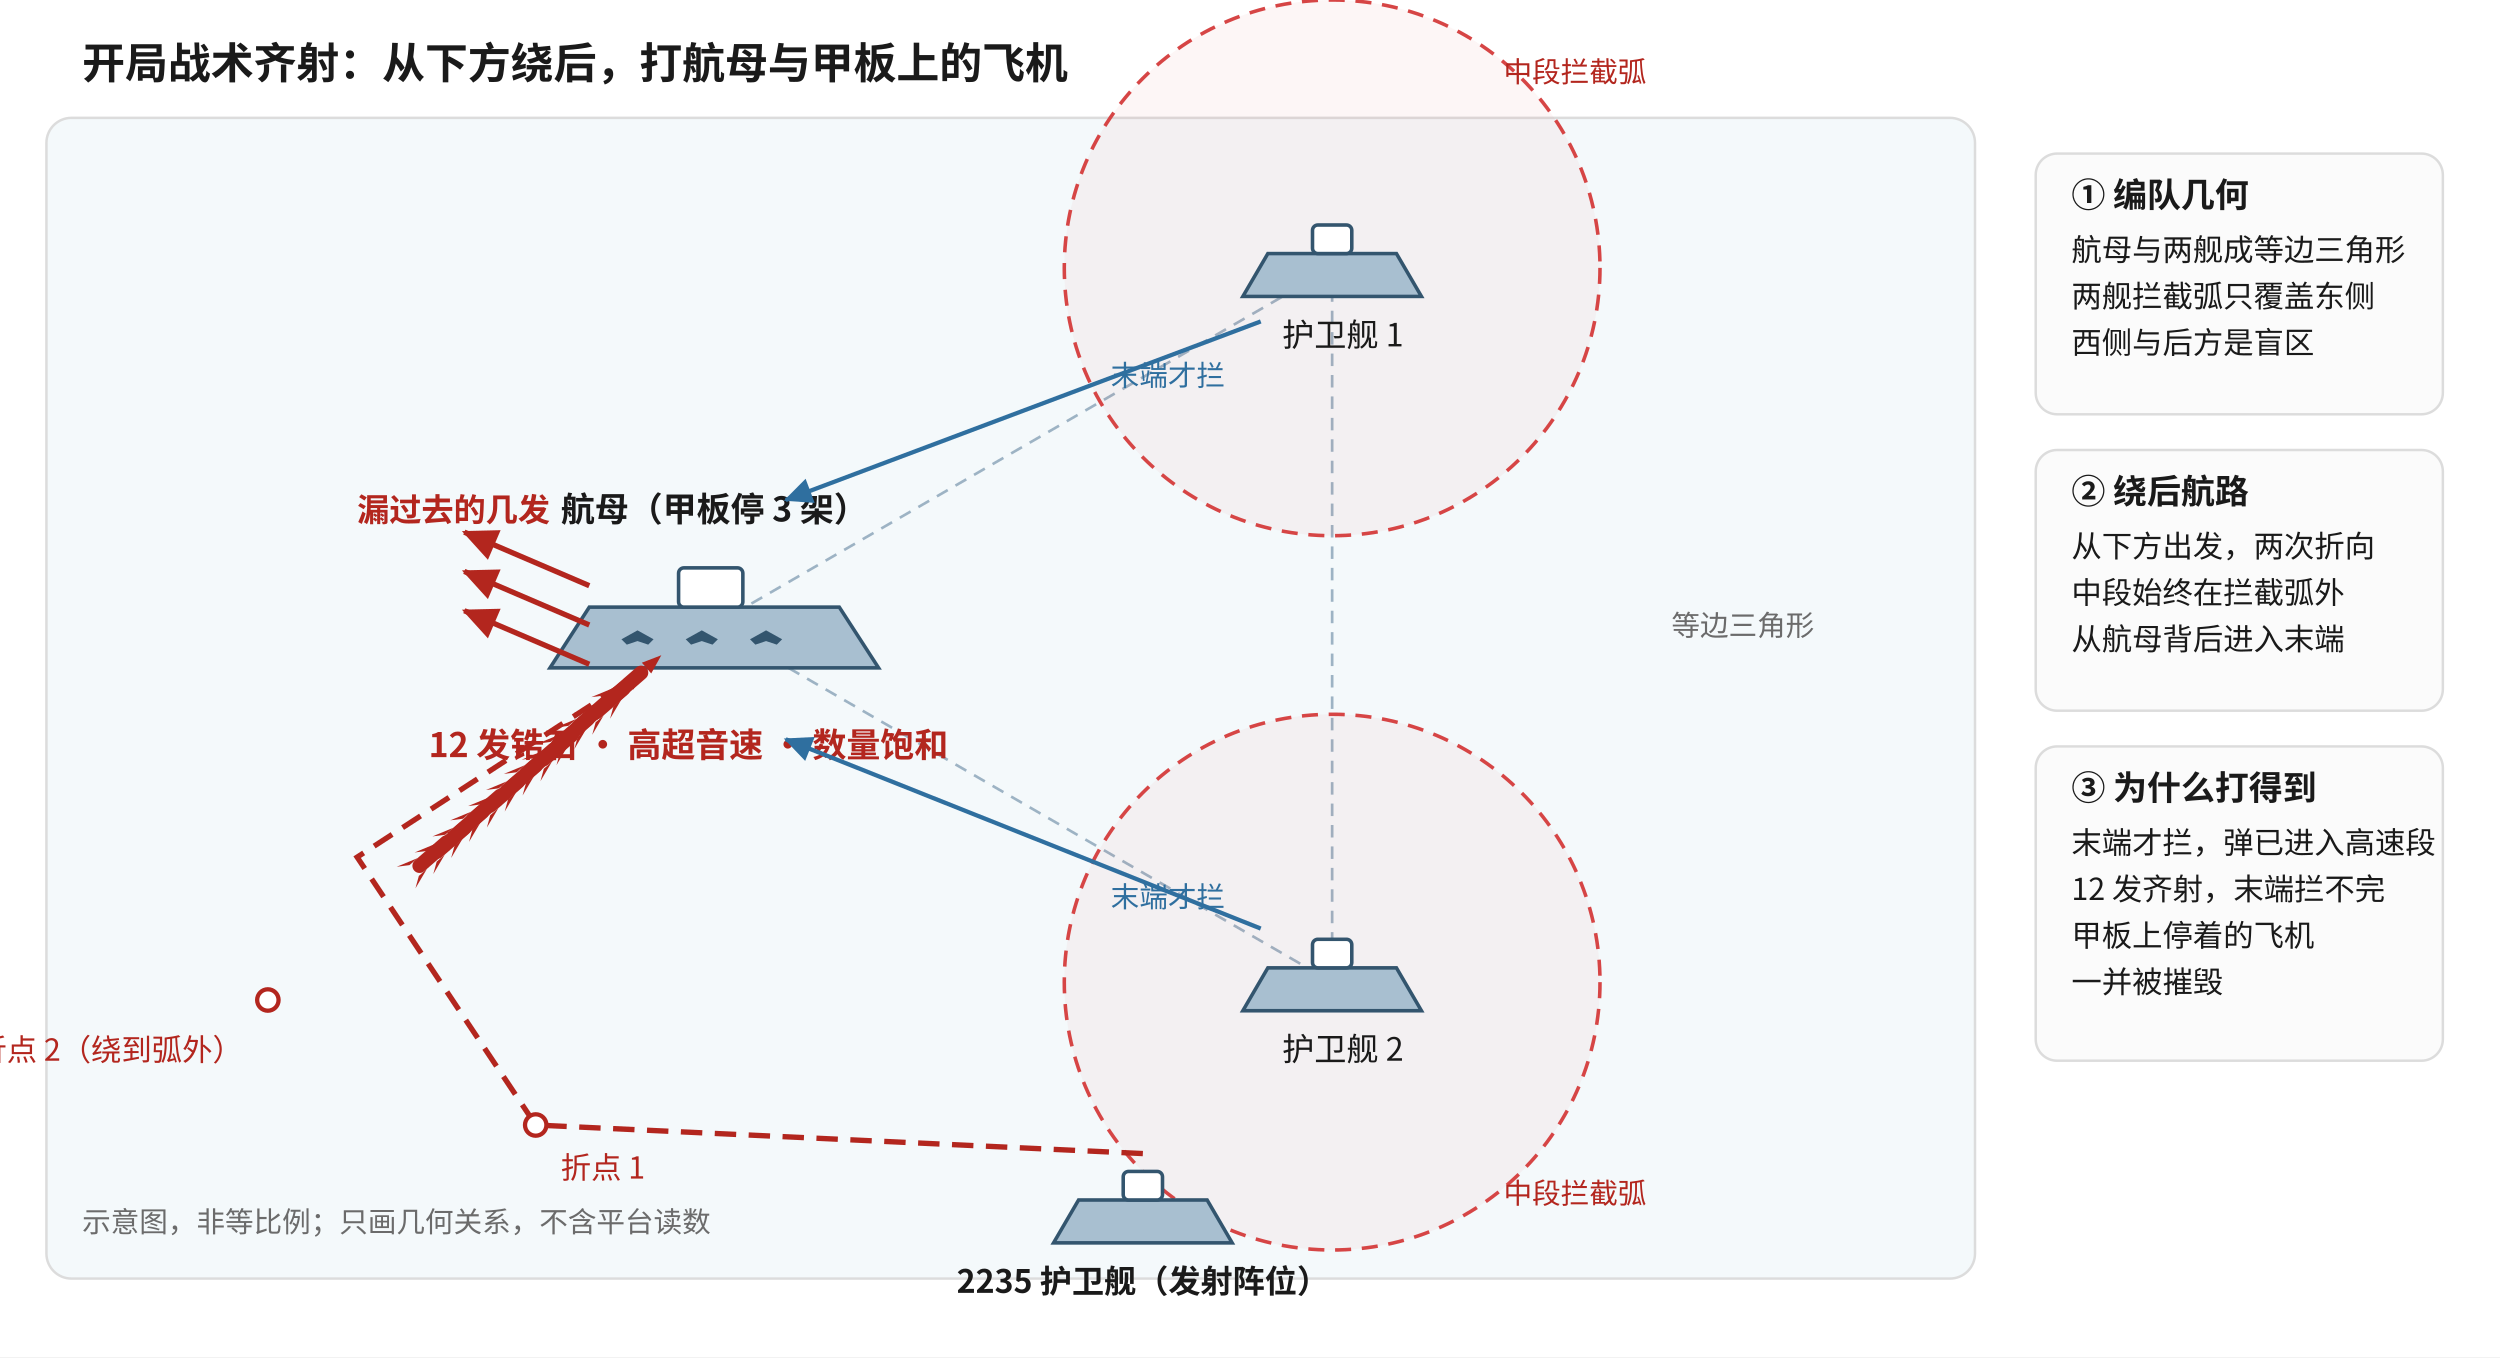
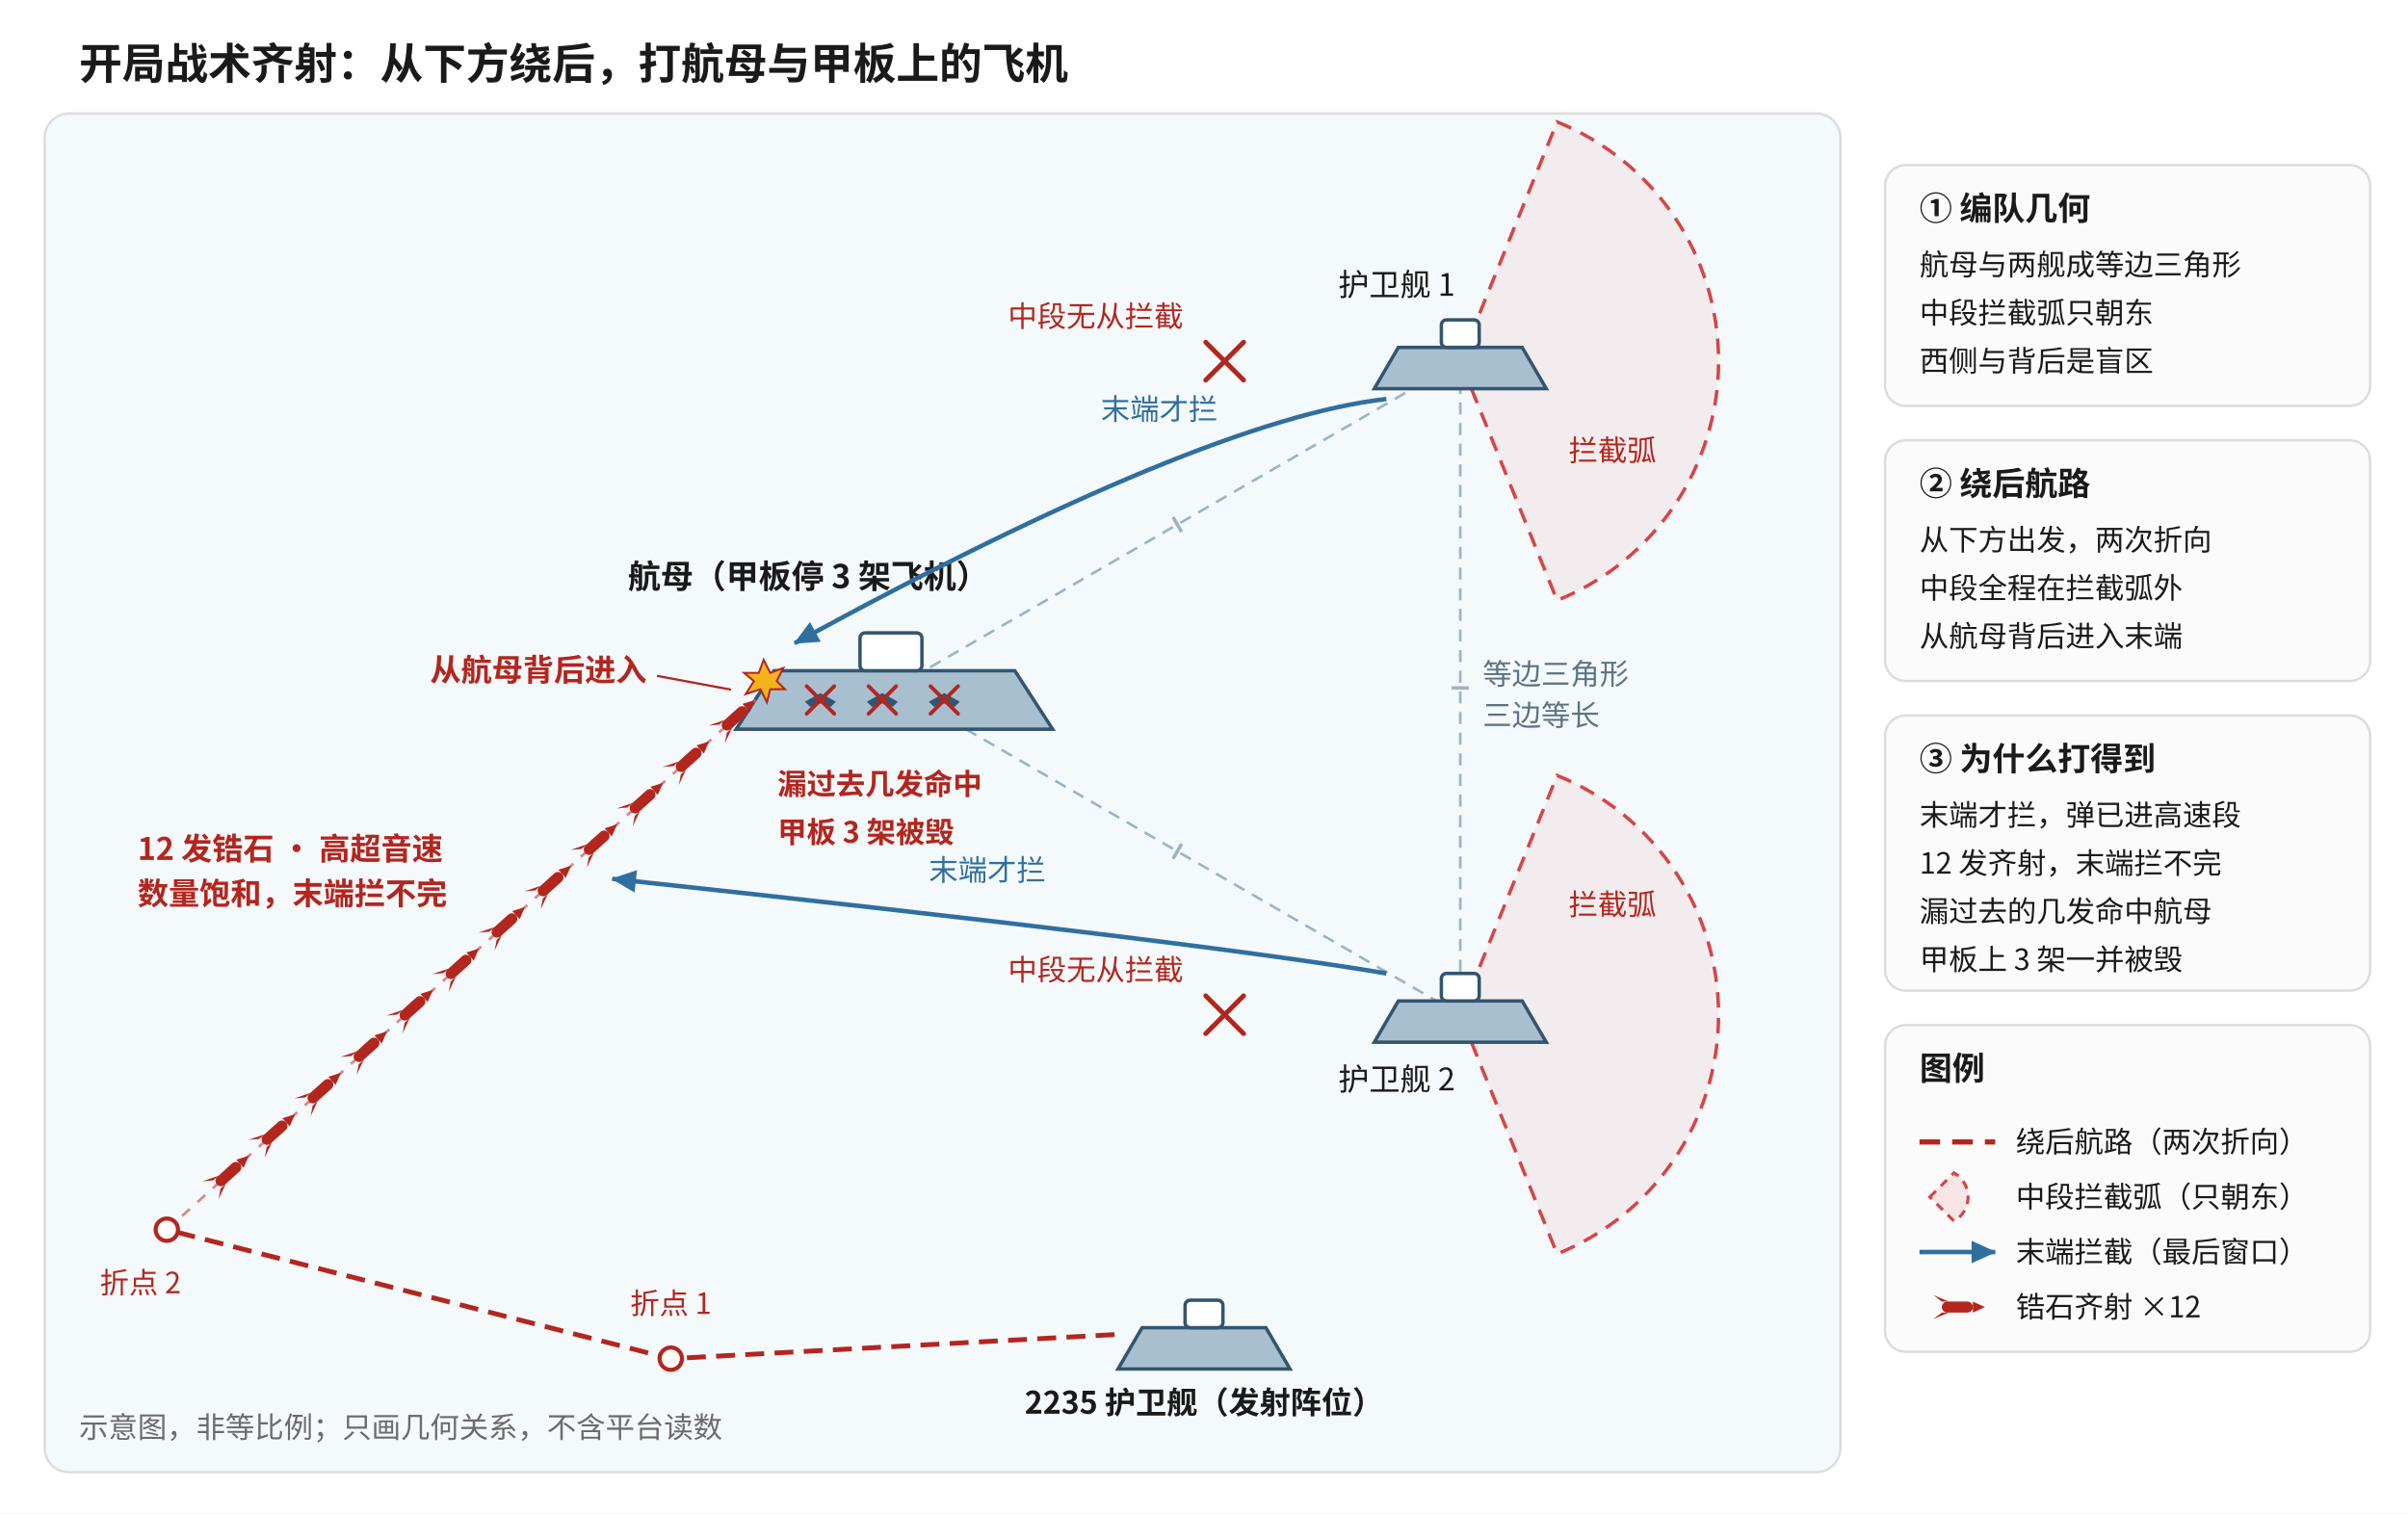
- <svg xmlns="http://www.w3.org/2000/svg" width="1400" height="760" viewBox="0 0 1400 760" version="1.1" font-family="Noto Sans CJK SC, sans-serif" fill="#1a1a1a">
+ <svg xmlns="http://www.w3.org/2000/svg" width="1400" height="880" viewBox="0 0 1400 880" version="1.1" font-family="Noto Sans CJK SC, sans-serif" fill="#1a1a1a">
  <defs>
-     <marker id="sal-ah" viewBox="0 0 10 10" refX="9" refY="5" markerWidth="7" markerHeight="7" orient="auto">
-       <path d="M0.3,0.7 L9.7,5 L0.3,9.3 z" fill="#b3261e" />
+     <marker id="ah-red" viewBox="0 0 10 10" refX="9.2" refY="5" markerWidth="6" markerHeight="6" orient="auto">
+       <path d="M0.4,0.8 L9.6,5 L0.4,9.2 z" fill="#b3261e" />
    </marker>
-     <marker id="sal-ahb" viewBox="0 0 10 10" refX="9" refY="5" markerWidth="7" markerHeight="7" orient="auto">
-       <path d="M0.3,0.7 L9.7,5 L0.3,9.3 z" fill="#2f6f9f" />
+     <marker id="ah-blue" viewBox="0 0 10 10" refX="9.2" refY="5" markerWidth="6" markerHeight="6" orient="auto">
+       <path d="M0.4,0.8 L9.6,5 L0.4,9.2 z" fill="#2f6f9f" />
    </marker>
    <g id="missile">
-       <rect x="-16" y="-4" width="28" height="8" rx="4" fill="#b3261e" />
-       <path d="M12,-4 L23,0 L12,4 Z" fill="#b3261e" />
-       <path d="M-16,-4 L-22,-8 L-10,-4 Z" fill="#b3261e" />
-       <path d="M-16,4 L-22,8 L-10,4 Z" fill="#b3261e" />
+       <rect x="-9" y="-3.2" width="18" height="6.4" rx="3.2" fill="#b3261e" />
+       <path d="M9,-3.2 L16,0 L9,3.2 Z" fill="#b3261e" />
+       <path d="M-9,-3.2 L-14,-7 L-5,-3.2 Z" fill="#b3261e" />
+       <path d="M-9,3.2 L-14,7 L-5,3.2 Z" fill="#b3261e" />
    </g>
    <g id="cvn">
      <path d="M-92,24 L92,24 L70,-10 L-70,-10 Z" fill="#a8bfd0" stroke="#33556e" stroke-width="2" />
      <rect x="-20" y="-32" width="36" height="22" rx="3" fill="#ffffff" stroke="#33556e" stroke-width="2" />
      <g fill="#33556e">
        <path d="M-52,8 l9,-5 l9,5 l-3,3 l-6,-2 l-6,2 z" />
        <path d="M-16,8 l9,-5 l9,5 l-3,3 l-6,-2 l-6,2 z" />
        <path d="M20,8 l9,-5 l9,5 l-3,3 l-6,-2 l-6,2 z" />
      </g>
    </g>
    <g id="ffg">
      <path d="M-50,16 L50,16 L36,-8 L-36,-8 Z" fill="#a8bfd0" stroke="#33556e" stroke-width="2" />
      <rect x="-11" y="-24" width="22" height="16" rx="3" fill="#ffffff" stroke="#33556e" stroke-width="2" />
    </g>
+     <path id="hit" d="M0,-13 L4,-5 L12,-8 L8,0 L13,5 L4,5 L2,13 L-2,5 L-11,8 L-6,0 L-12,-5 L-3,-5 Z" fill="#f2b31c" stroke="#b3261e" stroke-width="1.2" />
  </defs>
-   <rect width="1400" height="760" fill="#ffffff" />
-   <rect x="26" y="66" width="1080" height="650" rx="14" fill="#f4f9fb" stroke="#dcdcdc" stroke-width="1.4" />
-   <text x="46" y="44" font-size="24" font-weight="600">开局战术齐射：从下方绕后，打航母与甲板上的飞机</text>
-   <text x="46" y="690" font-size="16" fill="#6b6b6b">示意图，非等比例；只画几何关系，不含平台读数</text>
+   <rect width="1400" height="880" fill="#ffffff" />
+   <rect x="26" y="66" width="1044" height="790" rx="14" fill="#f4f9fb" stroke="#dcdcdc" stroke-width="1.4" />
+   <text x="46" y="46" font-size="25" font-weight="600">开局战术齐射：从下方绕后，打航母与甲板上的飞机</text>
  <g stroke="#9db3c4" stroke-width="1.5" stroke-dasharray="7 5" fill="none">
-     <line x1="400" y1="350" x2="746" y2="150" />
-     <line x1="400" y1="350" x2="746" y2="550" />
-     <line x1="746" y1="150" x2="746" y2="550" />
+     <line x1="520" y1="400" x2="849" y2="210" />
+     <line x1="520" y1="400" x2="849" y2="590" />
+     <line x1="849" y1="210" x2="849" y2="590" />
  </g>
-   <circle cx="746" cy="150" r="150" fill="#d64545" fill-opacity="0.05" stroke="#d64545" stroke-width="2" stroke-dasharray="9 6" />
-   <circle cx="746" cy="550" r="150" fill="#d64545" fill-opacity="0.05" stroke="#d64545" stroke-width="2" stroke-dasharray="9 6" />
-   <text x="842" y="46" font-size="16" fill="#b3261e">中段拦截弧</text>
-   <text x="842" y="674" font-size="16" fill="#b3261e">中段拦截弧</text>
-   <g transform="translate(400,350)">
+   <g stroke="#9db3c4" stroke-width="2">
+     <line x1="682" y1="300.7" x2="687" y2="309.3" />
+     <line x1="687" y1="490.7" x2="682" y2="499.3" />
+     <line x1="844" y1="400" x2="854" y2="400" />
+   </g>
+   <text x="862" y="398" font-size="17" fill="#5d7385">等边三角形</text>
+   <text x="862" y="422" font-size="17" fill="#5d7385">三边等长</text>
+   <path d="M849,210 L905.3,70.9 A150,150 0 0 1 905.3,349.1 Z" fill="#d64545" fill-opacity="0.07" stroke="#d64545" stroke-width="2" stroke-dasharray="9 6" />
+   <path d="M849,590 L905.3,450.9 A150,150 0 0 1 905.3,729.1 Z" fill="#d64545" fill-opacity="0.07" stroke="#d64545" stroke-width="2" stroke-dasharray="9 6" />
+   <text x="912" y="268" font-size="17" fill="#b3261e">拦截弧</text>
+   <text x="912" y="532" font-size="17" fill="#b3261e">拦截弧</text>
+   <g stroke="#b3261e" stroke-width="2.8" stroke-linecap="round">
+     <line x1="701" y1="199" x2="723" y2="221" />
+     <line x1="723" y1="199" x2="701" y2="221" />
+     <line x1="701" y1="579" x2="723" y2="601" />
+     <line x1="723" y1="579" x2="701" y2="601" />
+   </g>
+   <text x="688" y="190" font-size="17" fill="#b3261e" text-anchor="end">中段无从拦截</text>
+   <text x="688" y="570" font-size="17" fill="#b3261e" text-anchor="end">中段无从拦截</text>
+   <g transform="translate(520,400)">
    <use href="#cvn" />
  </g>
-   <text x="400" y="292" font-size="19" font-weight="600" text-anchor="middle">航母（甲板停 3 架）</text>
-   <g transform="translate(746,150)">
+   <text x="470" y="342" font-size="19" font-weight="600" text-anchor="middle">航母（甲板停 3 架飞机）</text>
+   <g stroke="#b3261e" stroke-width="2.2" stroke-linecap="round">
+     <line x1="469" y1="399" x2="485" y2="415" />
+     <line x1="485" y1="399" x2="469" y2="415" />
+     <line x1="505" y1="399" x2="521" y2="415" />
+     <line x1="521" y1="399" x2="505" y2="415" />
+     <line x1="541" y1="399" x2="557" y2="415" />
+     <line x1="557" y1="399" x2="541" y2="415" />
+   </g>
+   <g transform="translate(849,210)">
    <use href="#ffg" />
  </g>
-   <text x="752" y="194" font-size="18" text-anchor="middle">护卫舰 1</text>
-   <g transform="translate(746,550)">
+   <text x="846" y="172" font-size="18" text-anchor="end">护卫舰 1</text>
+   <g transform="translate(849,590)">
    <use href="#ffg" />
  </g>
-   <text x="752" y="594" font-size="18" text-anchor="middle">护卫舰 2</text>
-   <text x="936" y="356" font-size="16" fill="#6b6b6b">等边三角形</text>
-   <g transform="translate(640,680)">
+   <text x="846" y="634" font-size="18" text-anchor="end">护卫舰 2</text>
+   <g transform="translate(700,780)">
    <use href="#ffg" />
  </g>
-   <text x="640" y="724" font-size="18" font-weight="600" text-anchor="middle">2235 护卫舰（发射阵位）</text>
-   <path d="M640,646 L300,630 L200,480 L360,376" fill="none" stroke="#b3261e" stroke-width="3" stroke-dasharray="12 7" />
-   <circle cx="300" cy="630" r="6" fill="#ffffff" stroke="#b3261e" stroke-width="2.4" />
-   <circle cx="150" cy="560" r="6" fill="#ffffff" stroke="#b3261e" stroke-width="2.4" />
-   <text x="314" y="660" font-size="17" fill="#b3261e">折点 1</text>
-   <text x="136" y="594" font-size="17" fill="#b3261e" text-anchor="end">折点 2（绕到弧外）</text>
+   <text x="700" y="822" font-size="18" font-weight="600" text-anchor="middle">2235 护卫舰（发射阵位）</text>
+   <path d="M648,776 L390,790 L97,715" fill="none" stroke="#b3261e" stroke-width="2.8" stroke-dasharray="11 6" />
+   <path d="M97,715 L439,407" fill="none" stroke="#d98a86" stroke-width="1.6" stroke-dasharray="6 6" />
+   <circle cx="390" cy="790" r="6.5" fill="#ffffff" stroke="#b3261e" stroke-width="2.4" />
+   <circle cx="97" cy="715" r="6.5" fill="#ffffff" stroke="#b3261e" stroke-width="2.4" />
+   <text x="390" y="764" font-size="17" fill="#b3261e" text-anchor="middle">折点 1</text>
+   <text x="58" y="752" font-size="17" fill="#b3261e">折点 2</text>
  <g>
-     <use href="#missile" transform="translate(244,477) rotate(-41)" />
-     <use href="#missile" transform="translate(254,469) rotate(-41)" />
-     <use href="#missile" transform="translate(264,460) rotate(-41)" />
-     <use href="#missile" transform="translate(274,451) rotate(-41)" />
-     <use href="#missile" transform="translate(284,443) rotate(-41)" />
-     <use href="#missile" transform="translate(294,434) rotate(-41)" />
-     <use href="#missile" transform="translate(304,425) rotate(-41)" />
-     <use href="#missile" transform="translate(314,417) rotate(-41)" />
-     <use href="#missile" transform="translate(323,408) rotate(-41)" />
-     <use href="#missile" transform="translate(333,399) rotate(-41)" />
-     <use href="#missile" transform="translate(343,391) rotate(-41)" />
-     <use href="#missile" transform="translate(353,382) rotate(-41)" />
+     <use href="#missile" transform="translate(132.8,682.7) rotate(-42)" />
+     <use href="#missile" transform="translate(159.6,658.6) rotate(-42)" />
+     <use href="#missile" transform="translate(186.3,634.5) rotate(-42)" />
+     <use href="#missile" transform="translate(213.1,610.4) rotate(-42)" />
+     <use href="#missile" transform="translate(239.8,586.3) rotate(-42)" />
+     <use href="#missile" transform="translate(266.6,562.2) rotate(-42)" />
+     <use href="#missile" transform="translate(293.3,538.1) rotate(-42)" />
+     <use href="#missile" transform="translate(320.1,514.1) rotate(-42)" />
+     <use href="#missile" transform="translate(346.9,490) rotate(-42)" />
+     <use href="#missile" transform="translate(373.6,465.9) rotate(-42)" />
+     <use href="#missile" transform="translate(400.4,441.8) rotate(-42)" />
+     <use href="#missile" transform="translate(427.1,417.7) rotate(-42)" />
  </g>
-   <text x="240" y="424" font-size="19" font-weight="600" fill="#b3261e">12 发锆石 · 高超音速 · 数量饱和</text>
-   <g stroke="#2f6f9f" stroke-width="2.4" fill="none">
-     <path d="M706,180 L440,280" marker-end="url(#sal-ahb)" />
-     <path d="M706,520 L440,414" marker-end="url(#sal-ahb)" />
-   </g>
-   <text x="686" y="216" font-size="16" fill="#2f6f9f" text-anchor="end">末端才拦</text>
-   <text x="686" y="508" font-size="16" fill="#2f6f9f" text-anchor="end">末端才拦</text>
+   <use href="#hit" transform="translate(444,396) scale(0.95)" />
+   <text x="80" y="500" font-size="18" font-weight="600" fill="#b3261e">12 发锆石 · 高超音速</text>
+   <text x="80" y="526" font-size="18" font-weight="600" fill="#b3261e">数量饱和，末端拦不完</text>
+   <text x="250" y="396" font-size="18" font-weight="600" fill="#b3261e">从航母背后进入</text>
+   <line x1="382" y1="393" x2="425" y2="401" stroke="#b3261e" stroke-width="1.3" />
+   <text x="452" y="462" font-size="17" font-weight="600" fill="#b3261e">漏过去几发命中</text>
+   <text x="452" y="490" font-size="17" font-weight="600" fill="#b3261e">甲板 3 架被毁</text>
+   <path d="M806,232 Q700,244 462,374" fill="none" stroke="#2f6f9f" stroke-width="2.6" marker-end="url(#ah-blue)" />
+   <path d="M806,566 Q700,548 356,511" fill="none" stroke="#2f6f9f" stroke-width="2.6" marker-end="url(#ah-blue)" />
+   <text x="640" y="244" font-size="17" fill="#2f6f9f">末端才拦</text>
+   <text x="540" y="512" font-size="17" fill="#2f6f9f">末端才拦</text>
+   <text x="46" y="836" font-size="17" fill="#6b6b6b">示意图，非等比例；只画几何关系，不含平台读数</text>
  <g>
-     <line x1="330" y1="328" x2="260" y2="298" stroke="#b3261e" stroke-width="3" marker-end="url(#sal-ah)" />
-     <line x1="330" y1="350" x2="260" y2="320" stroke="#b3261e" stroke-width="3" marker-end="url(#sal-ah)" />
-     <line x1="330" y1="372" x2="260" y2="342" stroke="#b3261e" stroke-width="3" marker-end="url(#sal-ah)" />
-   </g>
-   <text x="308" y="292" font-size="18" font-weight="600" fill="#b3261e" text-anchor="end">漏过去的几发</text>
-   <g>
-     <rect x="1140" y="86" width="228" height="146" rx="12" fill="#fbfbfb" stroke="#dcdcdc" stroke-width="1.4" />
-     <text x="1160" y="116" font-size="19" font-weight="600">① 编队几何</text>
-     <text x="1160" y="146" font-size="17">航母与两舰成等边三角形</text>
-     <text x="1160" y="172" font-size="17">两舰拦截弧只覆盖东侧</text>
-     <text x="1160" y="198" font-size="17">西侧与后方是盲区</text>
+     <rect x="1096" y="96" width="282" height="140" rx="12" fill="#fbfbfb" stroke="#dcdcdc" stroke-width="1.4" />
+     <text x="1116" y="128" font-size="19" font-weight="600">① 编队几何</text>
+     <text x="1116" y="160" font-size="17">航母与两舰成等边三角形</text>
+     <text x="1116" y="188" font-size="17">中段拦截弧只朝东</text>
+     <text x="1116" y="216" font-size="17">西侧与背后是盲区</text>
  </g>
  <g>
-     <rect x="1140" y="252" width="228" height="146" rx="12" fill="#fbfbfb" stroke="#dcdcdc" stroke-width="1.4" />
-     <text x="1160" y="282" font-size="19" font-weight="600">② 绕后航路</text>
-     <text x="1160" y="312" font-size="17">从下方出发，两次折向</text>
-     <text x="1160" y="338" font-size="17">中段始终在拦截弧外</text>
-     <text x="1160" y="364" font-size="17">从航母背后进入末端</text>
+     <rect x="1096" y="256" width="282" height="140" rx="12" fill="#fbfbfb" stroke="#dcdcdc" stroke-width="1.4" />
+     <text x="1116" y="288" font-size="19" font-weight="600">② 绕后航路</text>
+     <text x="1116" y="320" font-size="17">从下方出发，两次折向</text>
+     <text x="1116" y="348" font-size="17">中段全程在拦截弧外</text>
+     <text x="1116" y="376" font-size="17">从航母背后进入末端</text>
  </g>
  <g>
-     <rect x="1140" y="418" width="228" height="176" rx="12" fill="#fbfbfb" stroke="#dcdcdc" stroke-width="1.4" />
-     <text x="1160" y="448" font-size="19" font-weight="600">③ 为什么打得到</text>
-     <text x="1160" y="478" font-size="17">末端才拦，弹已进入高速段</text>
-     <text x="1160" y="504" font-size="17">12 发齐射，末端拦不完</text>
-     <text x="1160" y="530" font-size="17">甲板上停着的飞机</text>
-     <text x="1160" y="556" font-size="17">一并被摧毁</text>
+     <rect x="1096" y="416" width="282" height="160" rx="12" fill="#fbfbfb" stroke="#dcdcdc" stroke-width="1.4" />
+     <text x="1116" y="448" font-size="19" font-weight="600">③ 为什么打得到</text>
+     <text x="1116" y="480" font-size="17">末端才拦，弹已进高速段</text>
+     <text x="1116" y="508" font-size="17">12 发齐射，末端拦不完</text>
+     <text x="1116" y="536" font-size="17">漏过去的几发命中航母</text>
+     <text x="1116" y="564" font-size="17">甲板上 3 架一并被毁</text>
+   </g>
+   <g>
+     <rect x="1096" y="596" width="282" height="190" rx="12" fill="#fbfbfb" stroke="#dcdcdc" stroke-width="1.4" />
+     <text x="1116" y="628" font-size="19" font-weight="600">图例</text>
+     <line x1="1116" y1="664" x2="1160" y2="664" stroke="#b3261e" stroke-width="3" stroke-dasharray="12 7" />
+     <text x="1172" y="670" font-size="17">绕后航路（两次折向）</text>
+     <path d="M1122,696 L1136,682 A16,16 0 0 1 1136,710 Z" fill="#d64545" fill-opacity="0.12" stroke="#d64545" stroke-width="1.8" stroke-dasharray="5 4" />
+     <text x="1172" y="702" font-size="17">中段拦截弧（只朝东）</text>
+     <line x1="1116" y1="728" x2="1160" y2="728" stroke="#2f6f9f" stroke-width="2.6" marker-end="url(#ah-blue)" />
+     <text x="1172" y="734" font-size="17">末端拦截（最后窗口）</text>
+     <use href="#missile" transform="translate(1138,760)" />
+     <text x="1172" y="766" font-size="17">锆石齐射 ×12</text>
  </g>
</svg>
